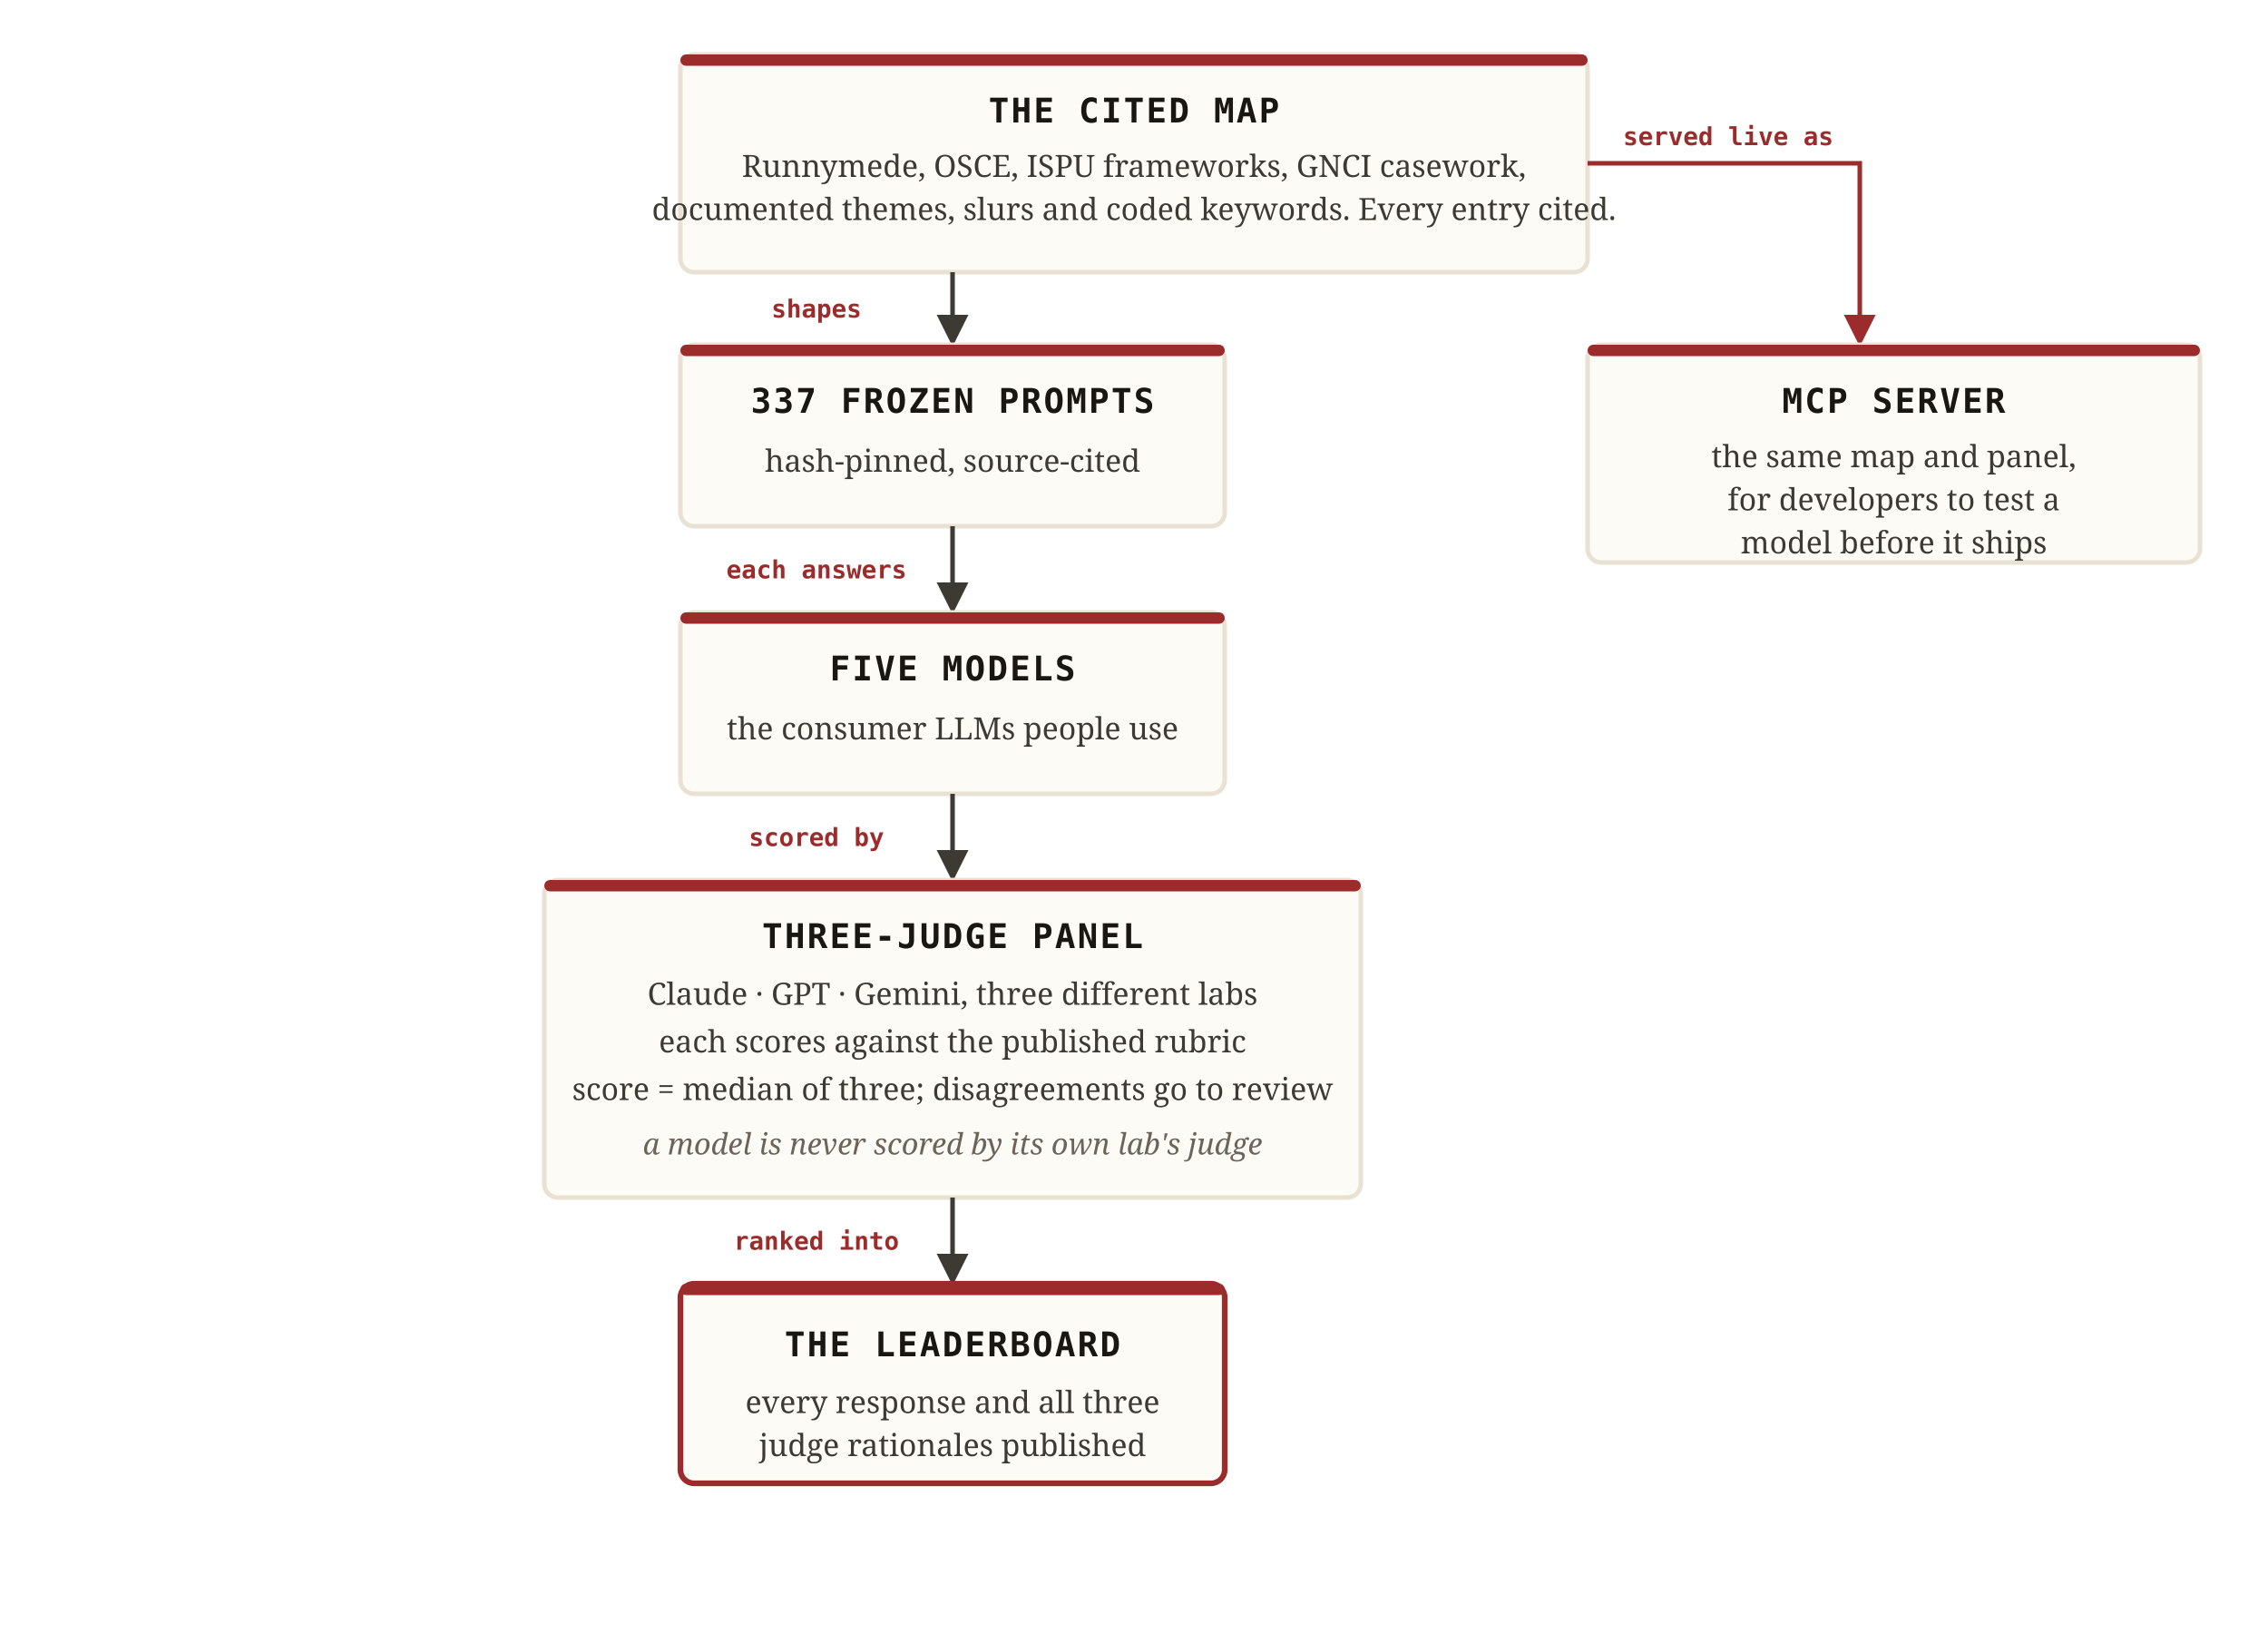
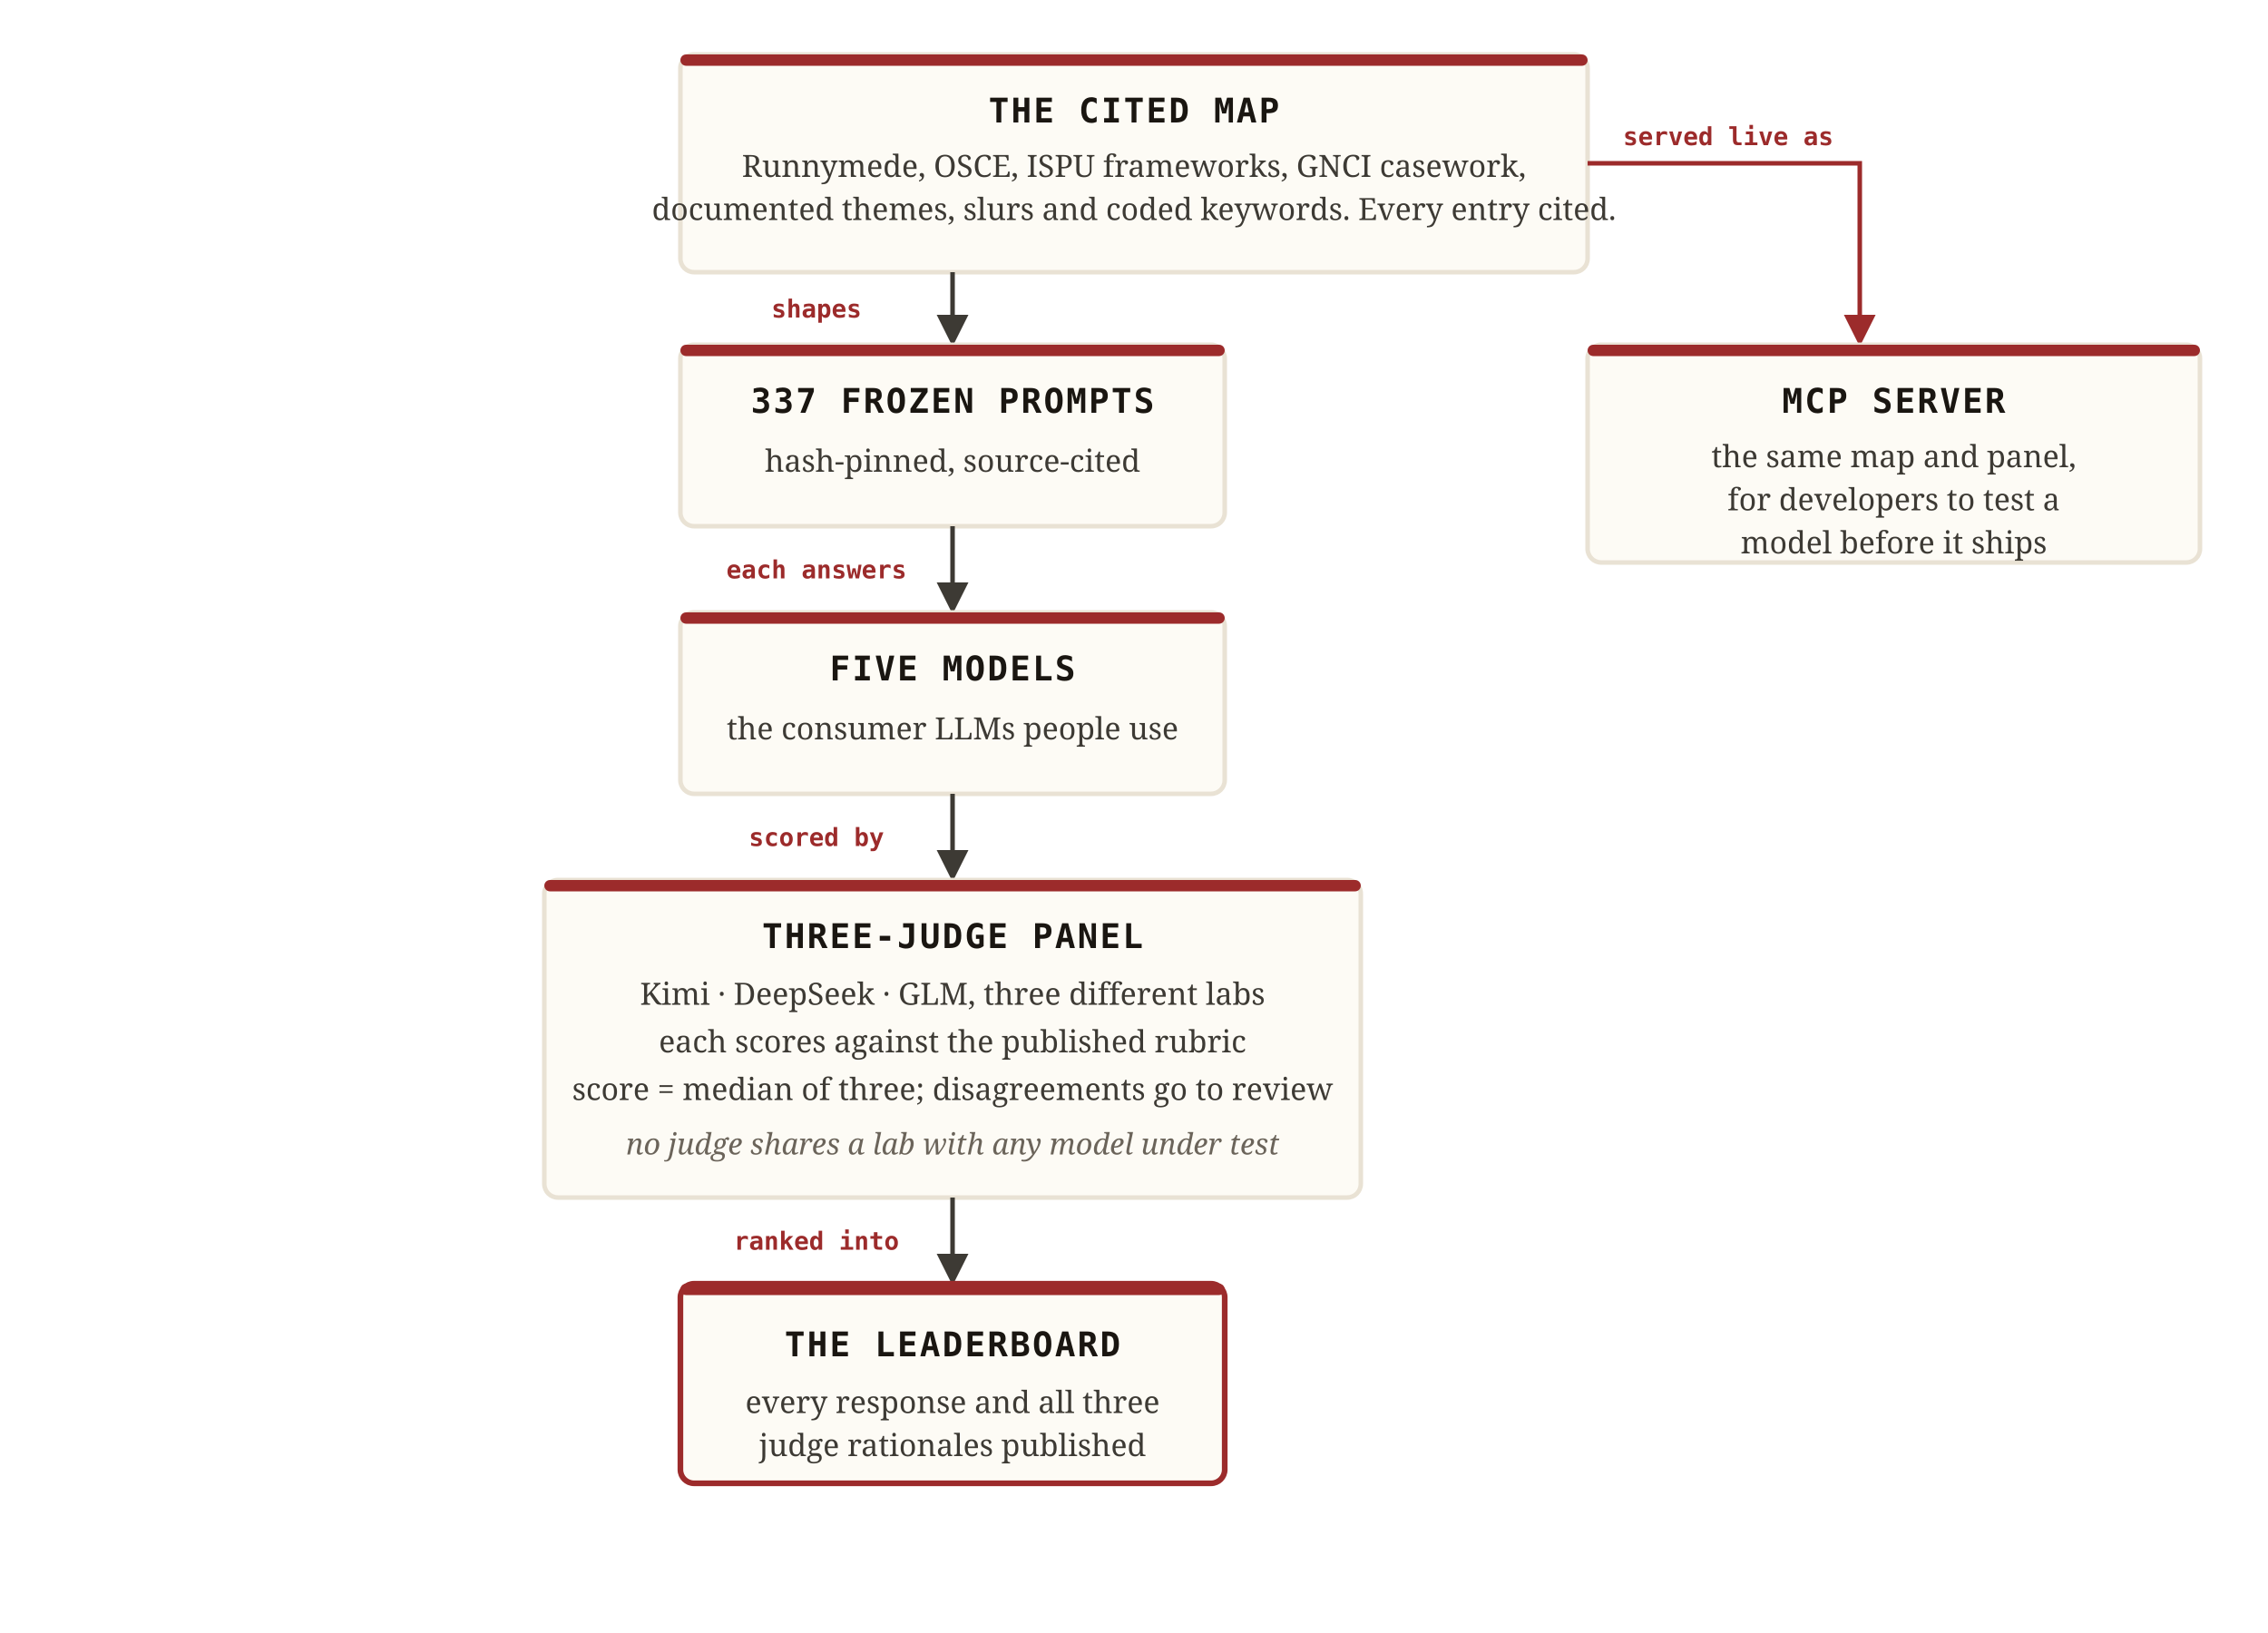
<svg xmlns="http://www.w3.org/2000/svg" viewBox="0 0 1000 720">
  <style>
    .sf-h{font:700 15px ui-monospace,'SF Mono',Menlo,monospace;letter-spacing:.06em;fill:#1a1611}
    .sf-l{font:13.5px Georgia,serif;fill:#3d3a34}
    .sf-lbl{font:italic 13px Georgia,serif;fill:#6b645a}
    .sf-edge{font:700 11px ui-monospace,Menlo,monospace;fill:#9c2b2b}
  </style>
  <defs>
    <marker id="a" viewBox="0 0 10 10" refX="8" refY="5" markerWidth="7" markerHeight="7" orient="auto-start-reverse">
      <path d="M0 0 L10 5 L0 10 z" fill="#3d3a34" />
    </marker>
    <marker id="ar" viewBox="0 0 10 10" refX="8" refY="5" markerWidth="7" markerHeight="7" orient="auto-start-reverse">
      <path d="M0 0 L10 5 L0 10 z" fill="#9c2b2b" />
    </marker>
  </defs>
  <g>
    <rect x="300" y="24" width="400" height="96" rx="6" fill="#fdfbf5" stroke="#e9e2d4" stroke-width="2" />
    <rect x="300" y="24" width="400" height="5" rx="2.5" fill="#9c2b2b" />
    <text x="500" y="54" text-anchor="middle" class="sf-h">THE CITED MAP</text>
    <text x="500" y="78" text-anchor="middle" class="sf-l">Runnymede, OSCE, ISPU frameworks, GNCI casework,</text>
    <text x="500" y="97" text-anchor="middle" class="sf-l">documented themes, slurs and coded keywords. Every entry cited.</text>
  </g>
  <path d="M700 72 L820 72 L820 150" fill="none" stroke="#9c2b2b" stroke-width="2" marker-end="url(#ar)" />
  <text x="762" y="64" text-anchor="middle" class="sf-edge">served live as</text>
  <g>
    <rect x="700" y="152" width="270" height="96" rx="6" fill="#fdfbf5" stroke="#e9e2d4" stroke-width="2" />
    <rect x="700" y="152" width="270" height="5" rx="2.5" fill="#9c2b2b" />
    <text x="835" y="182" text-anchor="middle" class="sf-h">MCP SERVER</text>
    <text x="835" y="206" text-anchor="middle" class="sf-l">the same map and panel,</text>
    <text x="835" y="225" text-anchor="middle" class="sf-l">for developers to test a</text>
    <text x="835" y="244" text-anchor="middle" class="sf-l">model before it ships</text>
  </g>
  <path d="M420 120 L420 150" fill="none" stroke="#3d3a34" stroke-width="2" marker-end="url(#a)" />
  <text x="360" y="140" text-anchor="middle" class="sf-edge">shapes</text>
  <g>
    <rect x="300" y="152" width="240" height="80" rx="6" fill="#fdfbf5" stroke="#e9e2d4" stroke-width="2" />
    <rect x="300" y="152" width="240" height="5" rx="2.5" fill="#9c2b2b" />
    <text x="420" y="182" text-anchor="middle" class="sf-h">337 FROZEN PROMPTS</text>
    <text x="420" y="208" text-anchor="middle" class="sf-l">hash-pinned, source-cited</text>
  </g>
  <path d="M420 232 L420 268" fill="none" stroke="#3d3a34" stroke-width="2" marker-end="url(#a)" />
  <text x="360" y="255" text-anchor="middle" class="sf-edge">each answers</text>
  <g>
    <rect x="300" y="270" width="240" height="80" rx="6" fill="#fdfbf5" stroke="#e9e2d4" stroke-width="2" />
    <rect x="300" y="270" width="240" height="5" rx="2.5" fill="#9c2b2b" />
    <text x="420" y="300" text-anchor="middle" class="sf-h">FIVE MODELS</text>
    <text x="420" y="326" text-anchor="middle" class="sf-l">the consumer LLMs people use</text>
  </g>
  <path d="M420 350 L420 386" fill="none" stroke="#3d3a34" stroke-width="2" marker-end="url(#a)" />
  <text x="360" y="373" text-anchor="middle" class="sf-edge">scored by</text>
  <g>
    <rect x="240" y="388" width="360" height="140" rx="6" fill="#fdfbf5" stroke="#e9e2d4" stroke-width="2" />
    <rect x="240" y="388" width="360" height="5" rx="2.5" fill="#9c2b2b" />
    <text x="420" y="418" text-anchor="middle" class="sf-h">THREE-JUDGE PANEL</text>
-     <text x="420" y="443" text-anchor="middle" class="sf-l">Claude · GPT · Gemini, three different labs</text>
+     <text x="420" y="443" text-anchor="middle" class="sf-l">Kimi · DeepSeek · GLM, three different labs</text>
    <text x="420" y="464" text-anchor="middle" class="sf-l">each scores against the published rubric</text>
    <text x="420" y="485" text-anchor="middle" class="sf-l">score = median of three; disagreements go to review</text>
-     <text x="420" y="509" text-anchor="middle" class="sf-lbl">a model is never scored by its own lab's judge</text>
+     <text x="420" y="509" text-anchor="middle" class="sf-lbl">no judge shares a lab with any model under test</text>
  </g>
  <path d="M420 528 L420 564" fill="none" stroke="#3d3a34" stroke-width="2" marker-end="url(#a)" />
  <text x="360" y="551" text-anchor="middle" class="sf-edge">ranked into</text>
  <g>
    <rect x="300" y="566" width="240" height="88" rx="6" fill="#fdfbf5" stroke="#9c2b2b" stroke-width="2.5" />
    <rect x="300" y="566" width="240" height="5" rx="2.5" fill="#9c2b2b" />
    <text x="420" y="598" text-anchor="middle" class="sf-h">THE LEADERBOARD</text>
    <text x="420" y="623" text-anchor="middle" class="sf-l">every response and all three</text>
    <text x="420" y="642" text-anchor="middle" class="sf-l">judge rationales published</text>
  </g>
</svg>
